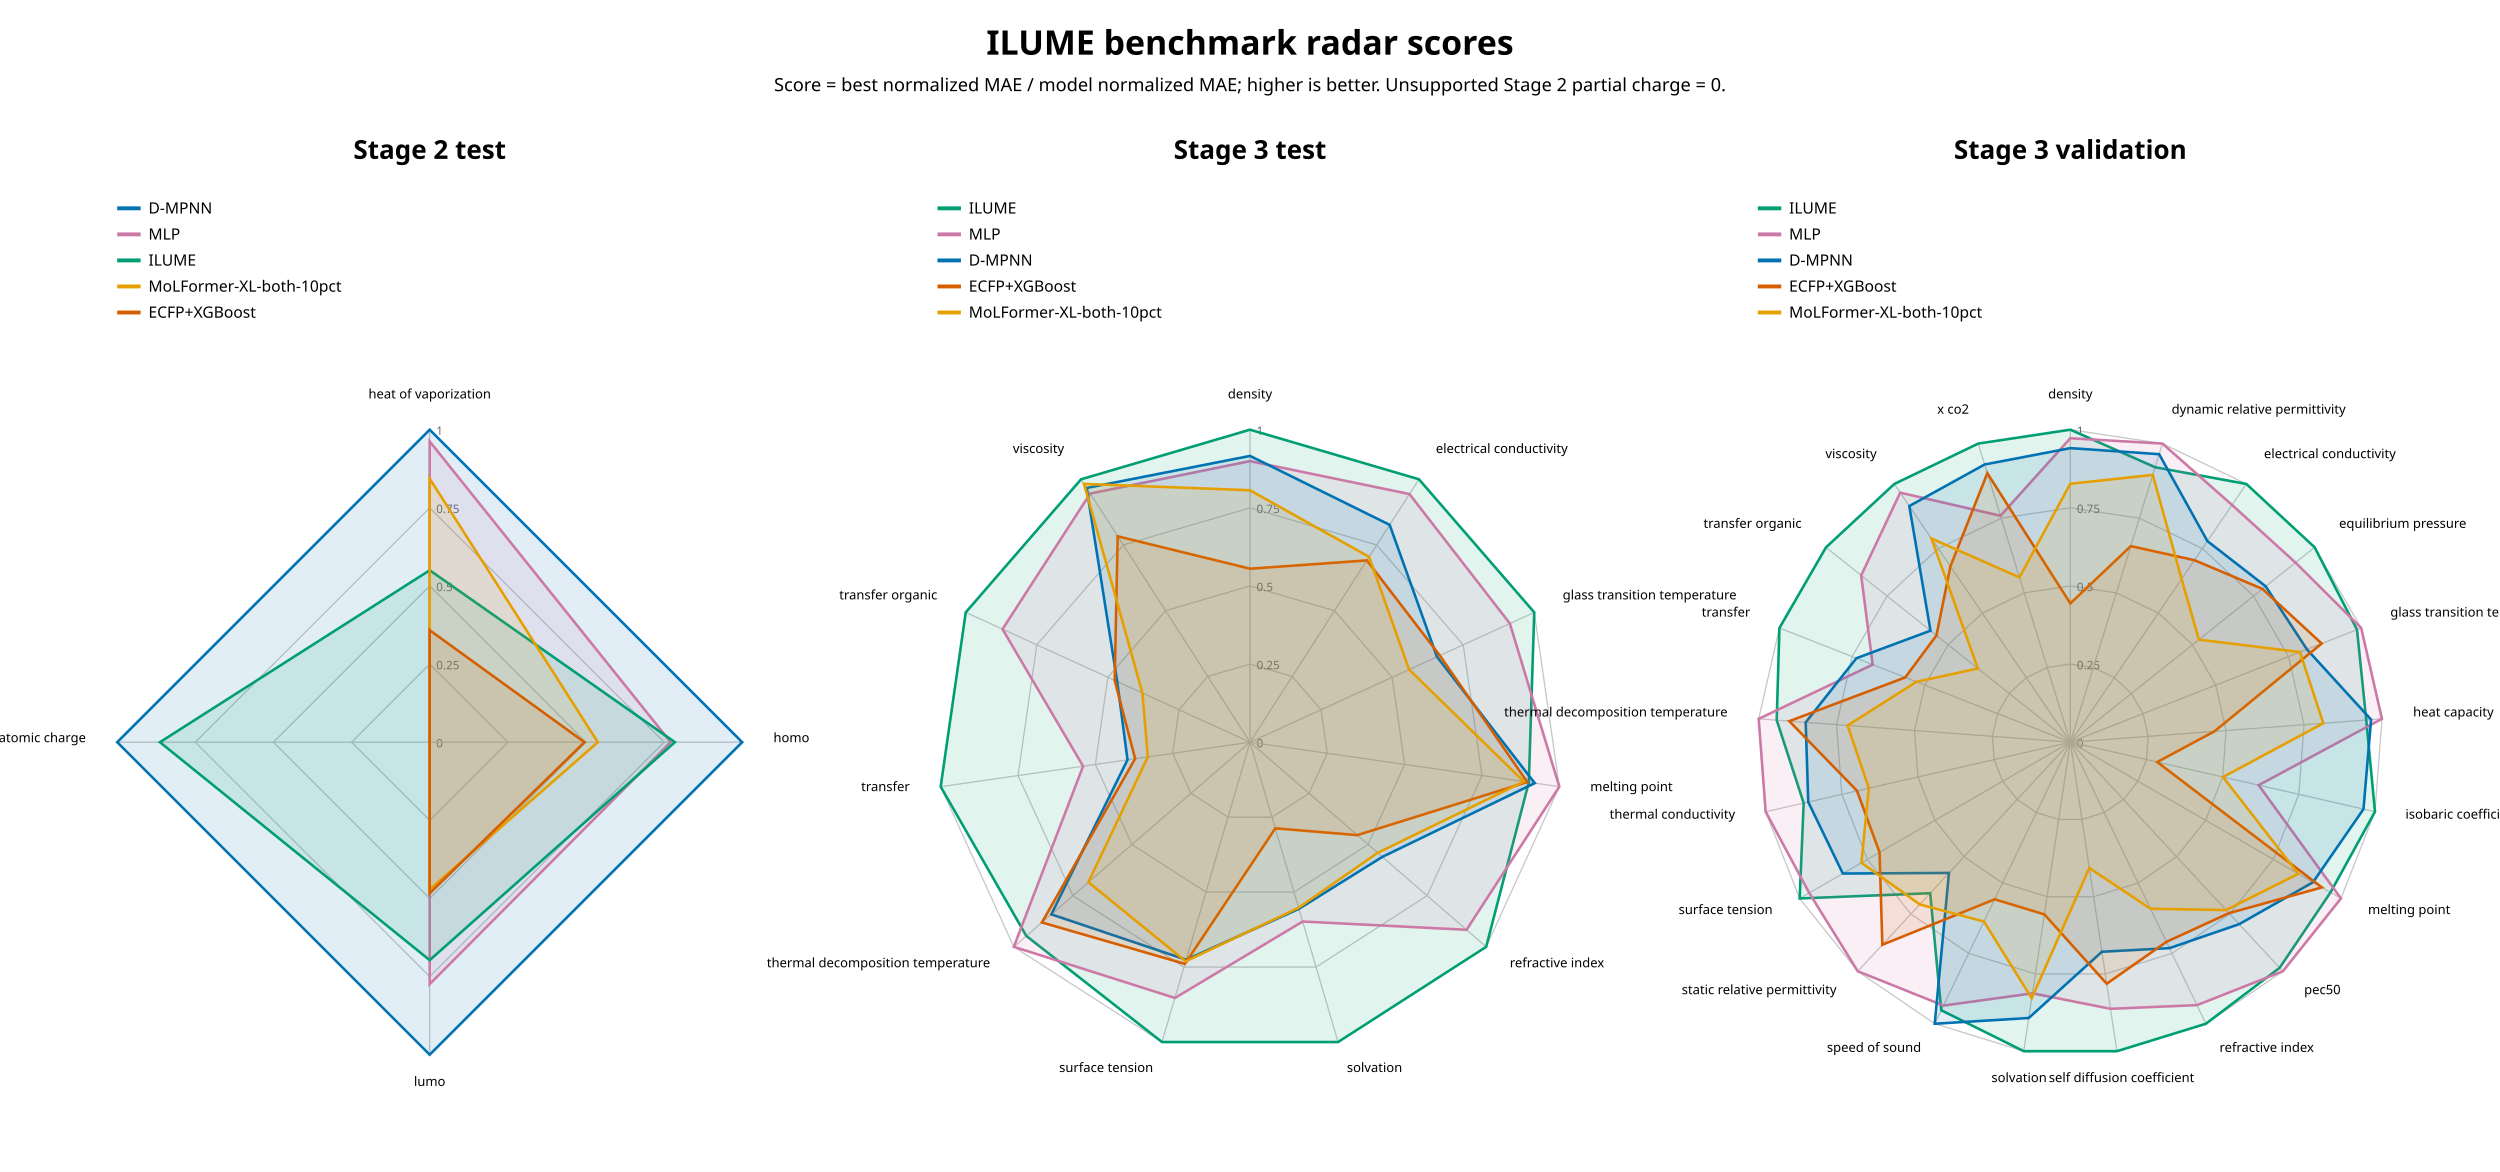
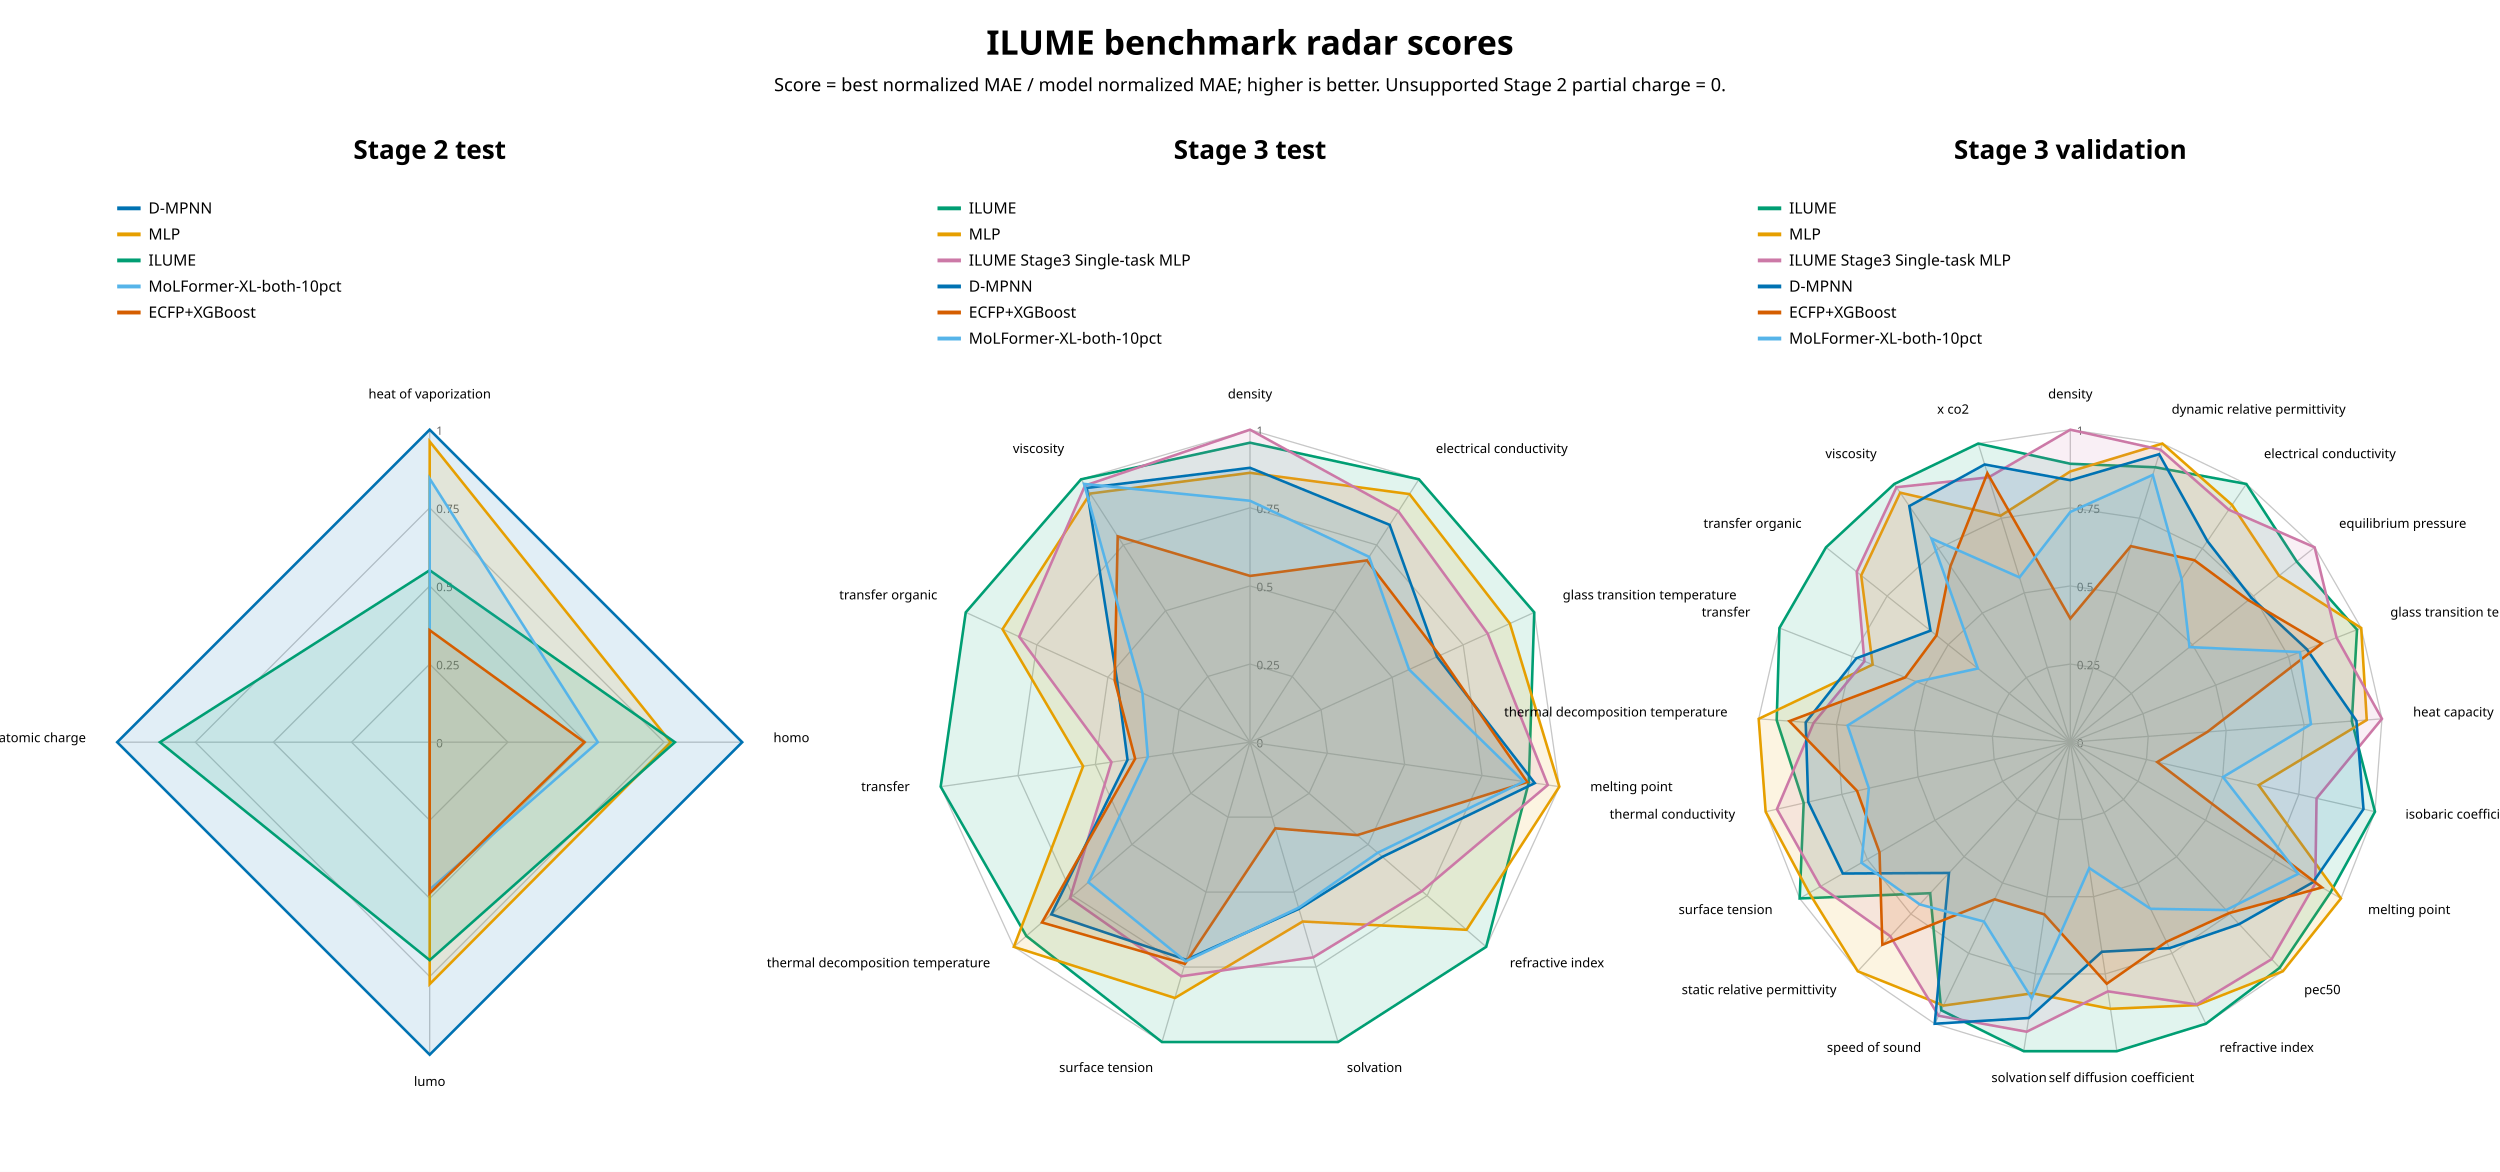
<svg xmlns="http://www.w3.org/2000/svg" width="1920" height="900" viewBox="0 0 1920 900">
  <rect width="1920" height="900" fill="white" />
  <text x="960" y="42" text-anchor="middle" font-family="sans-serif" font-size="26" font-weight="bold">ILUME benchmark radar scores</text>
  <text x="960" y="70" text-anchor="middle" font-family="sans-serif" font-size="14">Score = best normalized MAE / model normalized MAE; higher is better. Unsupported Stage 2 partial charge = 0.</text>
  <text x="330.0" y="122" text-anchor="middle" font-family="sans-serif" font-size="20" font-weight="bold">Stage 2 test</text>
  <polygon points="330.00,510.00 390.00,570.00 330.00,630.00 270.00,570.00" fill="none" stroke="#c7c7c7" stroke-width="1" />
  <text x="335.00" y="514.00" font-family="sans-serif" font-size="9" fill="#666">0.25</text>
  <polygon points="330.00,450.00 450.00,570.00 330.00,690.00 210.00,570.00" fill="none" stroke="#c7c7c7" stroke-width="1" />
  <text x="335.00" y="454.00" font-family="sans-serif" font-size="9" fill="#666">0.5</text>
  <polygon points="330.00,390.00 510.00,570.00 330.00,750.00 150.00,570.00" fill="none" stroke="#c7c7c7" stroke-width="1" />
  <text x="335.00" y="394.00" font-family="sans-serif" font-size="9" fill="#666">0.75</text>
  <polygon points="330.00,330.00 570.00,570.00 330.00,810.00 90.00,570.00" fill="none" stroke="#c7c7c7" stroke-width="1" />
  <text x="335.00" y="334.00" font-family="sans-serif" font-size="9" fill="#666">1</text>
  <text x="335.00" y="574.00" font-family="sans-serif" font-size="9" fill="#666">0</text>
  <line x1="330.00" y1="570.00" x2="330.00" y2="330.00" stroke="#c7c7c7" stroke-width="1" />
  <text x="330.00" y="306.00" text-anchor="middle" font-family="sans-serif" font-size="10">heat of vaporization</text>
  <line x1="330.00" y1="570.00" x2="570.00" y2="570.00" stroke="#c7c7c7" stroke-width="1" />
  <text x="594.00" y="570.00" text-anchor="start" font-family="sans-serif" font-size="10">homo</text>
  <line x1="330.00" y1="570.00" x2="330.00" y2="810.00" stroke="#c7c7c7" stroke-width="1" />
  <text x="330.00" y="834.00" text-anchor="middle" font-family="sans-serif" font-size="10">lumo</text>
  <line x1="330.00" y1="570.00" x2="90.00" y2="570.00" stroke="#c7c7c7" stroke-width="1" />
  <text x="66.00" y="570.00" text-anchor="end" font-family="sans-serif" font-size="10">partial atomic charge</text>
  <polygon class="series" data-panel="stage2_test" data-run="dmpnn@outputs/benchmarks/v1/dmpnn" data-scores="1,1,1,1" points="330.00,330.00 570.00,570.00 330.00,810.00 90.00,570.00" fill="#0072b2" fill-opacity="0.12" stroke="#0072b2" stroke-width="2" />
  <line x1="90.0" y1="160" x2="108.0" y2="160" stroke="#0072b2" stroke-width="3" />
  <text x="114.0" y="164" font-family="sans-serif" font-size="12">D-MPNN</text>
-   <polygon class="series" data-panel="stage2_test" data-run="mlp@outputs/benchmarks/v1/mlp" data-scores="0.962248,0.77109,0.774135,0" points="330.00,339.06 515.06,570.00 330.00,755.79 330.00,570.00" fill="#cc79a7" fill-opacity="0.12" stroke="#cc79a7" stroke-width="2" />
-   <line x1="90.0" y1="180" x2="108.0" y2="180" stroke="#cc79a7" stroke-width="3" />
+   <polygon class="series" data-panel="stage2_test" data-run="mlp@outputs/benchmarks/v1/mlp" data-scores="0.962248,0.77109,0.774135,0" points="330.00,339.06 515.06,570.00 330.00,755.79 330.00,570.00" fill="#e69f00" fill-opacity="0.12" stroke="#e69f00" stroke-width="2" />
+   <line x1="90.0" y1="180" x2="108.0" y2="180" stroke="#e69f00" stroke-width="3" />
  <text x="114.0" y="184" font-family="sans-serif" font-size="12">MLP</text>
  <polygon class="series" data-panel="stage2_test" data-run="ilume@outputs/v1/stage2/base/evaluate" data-scores="0.550177,0.784682,0.697555,0.863199" points="330.00,437.96 518.32,570.00 330.00,737.41 122.83,570.00" fill="#009e73" fill-opacity="0.12" stroke="#009e73" stroke-width="2" />
  <line x1="90.0" y1="200" x2="108.0" y2="200" stroke="#009e73" stroke-width="3" />
  <text x="114.0" y="204" font-family="sans-serif" font-size="12">ILUME</text>
-   <polygon class="series" data-panel="stage2_test" data-run="molformer@outputs/benchmarks/v1/molformer" data-scores="0.843331,0.537986,0.471542,0" points="330.00,367.60 459.12,570.00 330.00,683.17 330.00,570.00" fill="#e69f00" fill-opacity="0.12" stroke="#e69f00" stroke-width="2" />
-   <line x1="90.0" y1="220" x2="108.0" y2="220" stroke="#e69f00" stroke-width="3" />
+   <polygon class="series" data-panel="stage2_test" data-run="molformer@outputs/benchmarks/v1/molformer" data-scores="0.843331,0.537986,0.471542,0" points="330.00,367.60 459.12,570.00 330.00,683.17 330.00,570.00" fill="#56b4e9" fill-opacity="0.12" stroke="#56b4e9" stroke-width="2" />
+   <line x1="90.0" y1="220" x2="108.0" y2="220" stroke="#56b4e9" stroke-width="3" />
  <text x="114.0" y="224" font-family="sans-serif" font-size="12">MoLFormer-XL-both-10pct</text>
  <polygon class="series" data-panel="stage2_test" data-run="ecfp_xgboost@outputs/benchmarks/v1/ecfp_xgboost" data-scores="0.358219,0.49528,0.483526,0" points="330.00,484.03 448.87,570.00 330.00,686.05 330.00,570.00" fill="#d55e00" fill-opacity="0.12" stroke="#d55e00" stroke-width="2" />
  <line x1="90.0" y1="240" x2="108.0" y2="240" stroke="#d55e00" stroke-width="3" />
  <text x="114.0" y="244" font-family="sans-serif" font-size="12">ECFP+XGBoost</text>
  <text x="960.0" y="122" text-anchor="middle" font-family="sans-serif" font-size="20" font-weight="bold">Stage 3 test</text>
  <polygon points="960.00,510.00 992.44,519.52 1014.58,545.08 1019.39,578.54 1005.34,609.29 976.90,627.57 943.10,627.57 914.66,609.29 900.61,578.54 905.42,545.08 927.56,519.52" fill="none" stroke="#c7c7c7" stroke-width="1" />
  <text x="965.00" y="514.00" font-family="sans-serif" font-size="9" fill="#666">0.25</text>
  <polygon points="960.00,450.00 1024.88,469.05 1069.16,520.15 1078.78,587.08 1050.69,648.58 993.81,685.14 926.19,685.14 869.31,648.58 841.22,587.08 850.84,520.15 895.12,469.05" fill="none" stroke="#c7c7c7" stroke-width="1" />
  <text x="965.00" y="454.00" font-family="sans-serif" font-size="9" fill="#666">0.5</text>
  <polygon points="960.00,390.00 1057.32,418.57 1123.73,495.23 1138.17,595.62 1096.03,687.87 1010.71,742.71 909.29,742.71 823.97,687.87 781.83,595.62 796.27,495.23 862.68,418.57" fill="none" stroke="#c7c7c7" stroke-width="1" />
  <text x="965.00" y="394.00" font-family="sans-serif" font-size="9" fill="#666">0.75</text>
  <polygon points="960.00,330.00 1089.75,368.10 1178.31,470.30 1197.56,604.16 1141.38,727.17 1027.62,800.28 892.38,800.28 778.62,727.17 722.44,604.16 741.69,470.30 830.25,368.10" fill="none" stroke="#c7c7c7" stroke-width="1" />
  <text x="965.00" y="334.00" font-family="sans-serif" font-size="9" fill="#666">1</text>
  <text x="965.00" y="574.00" font-family="sans-serif" font-size="9" fill="#666">0</text>
  <line x1="960.00" y1="570.00" x2="960.00" y2="330.00" stroke="#c7c7c7" stroke-width="1" />
  <text x="960.00" y="306.00" text-anchor="middle" font-family="sans-serif" font-size="10">density</text>
  <line x1="960.00" y1="570.00" x2="1089.75" y2="368.10" stroke="#c7c7c7" stroke-width="1" />
  <text x="1102.73" y="347.91" text-anchor="start" font-family="sans-serif" font-size="10">electrical conductivity</text>
  <line x1="960.00" y1="570.00" x2="1178.31" y2="470.30" stroke="#c7c7c7" stroke-width="1" />
  <text x="1200.14" y="460.33" text-anchor="start" font-family="sans-serif" font-size="10">glass transition temperature</text>
  <line x1="960.00" y1="570.00" x2="1197.56" y2="604.16" stroke="#c7c7c7" stroke-width="1" />
  <text x="1221.31" y="607.57" text-anchor="start" font-family="sans-serif" font-size="10">melting point</text>
  <line x1="960.00" y1="570.00" x2="1141.38" y2="727.17" stroke="#c7c7c7" stroke-width="1" />
  <text x="1159.52" y="742.88" text-anchor="start" font-family="sans-serif" font-size="10">refractive index</text>
  <line x1="960.00" y1="570.00" x2="1027.62" y2="800.28" stroke="#c7c7c7" stroke-width="1" />
  <text x="1034.38" y="823.31" text-anchor="start" font-family="sans-serif" font-size="10">solvation</text>
  <line x1="960.00" y1="570.00" x2="892.38" y2="800.28" stroke="#c7c7c7" stroke-width="1" />
  <text x="885.62" y="823.31" text-anchor="end" font-family="sans-serif" font-size="10">surface tension</text>
  <line x1="960.00" y1="570.00" x2="778.62" y2="727.17" stroke="#c7c7c7" stroke-width="1" />
  <text x="760.48" y="742.88" text-anchor="end" font-family="sans-serif" font-size="10">thermal decomposition temperature</text>
  <line x1="960.00" y1="570.00" x2="722.44" y2="604.16" stroke="#c7c7c7" stroke-width="1" />
  <text x="698.69" y="607.57" text-anchor="end" font-family="sans-serif" font-size="10">transfer</text>
  <line x1="960.00" y1="570.00" x2="741.69" y2="470.30" stroke="#c7c7c7" stroke-width="1" />
  <text x="719.86" y="460.33" text-anchor="end" font-family="sans-serif" font-size="10">transfer organic</text>
  <line x1="960.00" y1="570.00" x2="830.25" y2="368.10" stroke="#c7c7c7" stroke-width="1" />
  <text x="817.27" y="347.91" text-anchor="end" font-family="sans-serif" font-size="10">viscosity</text>
-   <polygon class="series" data-panel="stage3_test" data-run="ilume@outputs/v1/stage3/base/test" data-scores="1,1,1,0.901385,1,1,1,0.947019,1,1,1" points="960.00,330.00 1089.75,368.10 1178.31,470.30 1174.13,600.79 1141.38,727.17 1027.62,800.28 892.38,800.28 788.23,718.84 722.44,604.16 741.69,470.30 830.25,368.10" fill="#009e73" fill-opacity="0.12" stroke="#009e73" stroke-width="2" />
+   <polygon class="series" data-panel="stage3_test" data-run="ilume@outputs/v1/stage3/base/test" data-scores="0.958393,1,1,0.901385,1,1,1,0.947019,1,1,1" points="960.00,339.99 1089.75,368.10 1178.31,470.30 1174.13,600.79 1141.38,727.17 1027.62,800.28 892.38,800.28 788.23,718.84 722.44,604.16 741.69,470.30 830.25,368.10" fill="#009e73" fill-opacity="0.12" stroke="#009e73" stroke-width="2" />
  <line x1="720.0" y1="160" x2="738.0" y2="160" stroke="#009e73" stroke-width="3" />
  <text x="744.0" y="164" font-family="sans-serif" font-size="12">ILUME</text>
-   <polygon class="series" data-panel="stage3_test" data-run="mlp@outputs/benchmarks/v1/mlp" data-scores="0.899427,0.94381,0.914143,1,0.916843,0.598041,0.853107,1,0.539519,0.870647,0.945819" points="960.00,354.14 1082.46,379.44 1159.57,478.86 1197.56,604.16 1126.30,714.10 1000.44,707.72 902.32,766.45 778.62,727.17 831.83,588.43 769.93,483.20 837.28,379.04" fill="#cc79a7" fill-opacity="0.12" stroke="#cc79a7" stroke-width="2" />
-   <line x1="720.0" y1="180" x2="738.0" y2="180" stroke="#cc79a7" stroke-width="3" />
+   <polygon class="series" data-panel="stage3_test" data-run="mlp@outputs/benchmarks/v1/mlp" data-scores="0.862004,0.94381,0.914143,1,0.916843,0.598041,0.853107,1,0.539519,0.870647,0.945819" points="960.00,363.12 1082.46,379.44 1159.57,478.86 1197.56,604.16 1126.30,714.10 1000.44,707.72 902.32,766.45 778.62,727.17 831.83,588.43 769.93,483.20 837.28,379.04" fill="#e69f00" fill-opacity="0.12" stroke="#e69f00" stroke-width="2" />
+   <line x1="720.0" y1="180" x2="738.0" y2="180" stroke="#e69f00" stroke-width="3" />
  <text x="744.0" y="184" font-family="sans-serif" font-size="12">MLP</text>
-   <polygon class="series" data-panel="stage3_test" data-run="dmpnn@outputs/benchmarks/v1/dmpnn" data-scores="0.916096,0.82668,0.657776,0.920491,0.560354,0.555743,0.725643,0.841327,0.395984,0.467131,0.966994" points="960.00,350.14 1067.26,403.09 1103.60,504.42 1178.67,601.44 1061.64,658.07 997.58,697.98 910.94,737.10 807.40,702.23 865.93,583.53 858.02,523.43 834.53,374.76" fill="#0072b2" fill-opacity="0.12" stroke="#0072b2" stroke-width="2" />
-   <line x1="720.0" y1="200" x2="738.0" y2="200" stroke="#0072b2" stroke-width="3" />
-   <text x="744.0" y="204" font-family="sans-serif" font-size="12">D-MPNN</text>
-   <polygon class="series" data-panel="stage3_test" data-run="ecfp_xgboost@outputs/benchmarks/v1/ecfp_xgboost" data-scores="0.555179,0.691517,0.667808,0.896236,0.454073,0.287445,0.739444,0.880969,0.371397,0.475997,0.783078" points="960.00,436.76 1049.73,430.38 1105.79,503.42 1172.91,600.61 1042.36,641.37 979.44,636.19 910.00,740.28 800.21,708.46 871.77,582.69 856.08,522.54 858.39,411.90" fill="#d55e00" fill-opacity="0.12" stroke="#d55e00" stroke-width="2" />
-   <line x1="720.0" y1="220" x2="738.0" y2="220" stroke="#d55e00" stroke-width="3" />
-   <text x="744.0" y="224" font-family="sans-serif" font-size="12">ECFP+XGBoost</text>
-   <polygon class="series" data-panel="stage3_test" data-run="molformer@outputs/benchmarks/v1/molformer" data-scores="0.806071,0.704947,0.559693,0.885276,0.540489,0.552115,0.730913,0.68437,0.330303,0.378393,0.982415" points="960.00,376.54 1051.47,427.67 1082.19,514.20 1170.30,600.24 1058.03,654.95 997.33,697.14 910.58,738.31 835.87,677.56 881.53,581.28 877.39,532.27 832.53,371.65" fill="#e69f00" fill-opacity="0.12" stroke="#e69f00" stroke-width="2" />
-   <line x1="720.0" y1="240" x2="738.0" y2="240" stroke="#e69f00" stroke-width="3" />
-   <text x="744.0" y="244" font-family="sans-serif" font-size="12">MoLFormer-XL-both-10pct</text>
+   <polygon class="series" data-panel="stage3_test" data-run="ilume_stage3_single_task_mlp@outputs/benchmarks/v1/ilume_stage3_single_task_mlp" data-scores="1,0.87814,0.83623,0.962804,0.727681,0.717579,0.780766,0.762323,0.4478,0.812043,0.976377" points="960.00,330.00 1073.94,392.70 1142.56,486.63 1188.72,602.89 1091.99,684.37 1008.52,735.24 907.21,749.79 821.73,689.81 853.62,585.29 782.72,489.04 833.31,372.87" fill="#cc79a7" fill-opacity="0.12" stroke="#cc79a7" stroke-width="2" />
+   <line x1="720.0" y1="200" x2="738.0" y2="200" stroke="#cc79a7" stroke-width="3" />
+   <text x="744.0" y="204" font-family="sans-serif" font-size="12">ILUME Stage3 Single-task MLP</text>
+   <polygon class="series" data-panel="stage3_test" data-run="dmpnn@outputs/benchmarks/v1/dmpnn" data-scores="0.87798,0.82668,0.657776,0.920491,0.560354,0.555743,0.725643,0.841327,0.395984,0.467131,0.966994" points="960.00,359.28 1067.26,403.09 1103.60,504.42 1178.67,601.44 1061.64,658.07 997.58,697.98 910.94,737.10 807.40,702.23 865.93,583.53 858.02,523.43 834.53,374.76" fill="#0072b2" fill-opacity="0.12" stroke="#0072b2" stroke-width="2" />
+   <line x1="720.0" y1="220" x2="738.0" y2="220" stroke="#0072b2" stroke-width="3" />
+   <text x="744.0" y="224" font-family="sans-serif" font-size="12">D-MPNN</text>
+   <polygon class="series" data-panel="stage3_test" data-run="ecfp_xgboost@outputs/benchmarks/v1/ecfp_xgboost" data-scores="0.532079,0.691517,0.667808,0.896236,0.454073,0.287445,0.739444,0.880969,0.371397,0.475997,0.783078" points="960.00,442.30 1049.73,430.38 1105.79,503.42 1172.91,600.61 1042.36,641.37 979.44,636.19 910.00,740.28 800.21,708.46 871.77,582.69 856.08,522.54 858.39,411.90" fill="#d55e00" fill-opacity="0.12" stroke="#d55e00" stroke-width="2" />
+   <line x1="720.0" y1="240" x2="738.0" y2="240" stroke="#d55e00" stroke-width="3" />
+   <text x="744.0" y="244" font-family="sans-serif" font-size="12">ECFP+XGBoost</text>
+   <polygon class="series" data-panel="stage3_test" data-run="molformer@outputs/benchmarks/v1/molformer" data-scores="0.772533,0.704947,0.559693,0.885276,0.540489,0.552115,0.730913,0.68437,0.330303,0.378393,0.982415" points="960.00,384.59 1051.47,427.67 1082.19,514.20 1170.30,600.24 1058.03,654.95 997.33,697.14 910.58,738.31 835.87,677.56 881.53,581.28 877.39,532.27 832.53,371.65" fill="#56b4e9" fill-opacity="0.12" stroke="#56b4e9" stroke-width="2" />
+   <line x1="720.0" y1="260" x2="738.0" y2="260" stroke="#56b4e9" stroke-width="3" />
+   <text x="744.0" y="264" font-family="sans-serif" font-size="12">MoLFormer-XL-both-10pct</text>
  <text x="1590.0" y="122" text-anchor="middle" font-family="sans-serif" font-size="20" font-weight="bold">Stage 3 validation</text>
  <polygon points="1590.00,510.00 1607.69,512.67 1623.80,520.43 1636.91,532.59 1645.85,548.08 1649.83,565.52 1648.50,583.35 1641.96,600.00 1630.81,613.98 1616.03,624.06 1598.94,629.33 1581.06,629.33 1563.97,624.06 1549.19,613.98 1538.04,600.00 1531.50,583.35 1530.17,565.52 1534.15,548.08 1543.09,532.59 1556.20,520.43 1572.31,512.67" fill="none" stroke="#c7c7c7" stroke-width="1" />
  <text x="1595.00" y="514.00" font-family="sans-serif" font-size="9" fill="#666">0.25</text>
  <polygon points="1590.00,450.00 1625.37,455.33 1657.60,470.85 1683.82,495.18 1701.70,526.16 1709.66,561.03 1706.99,596.70 1693.92,630.00 1671.62,657.97 1642.07,678.12 1607.89,688.66 1572.11,688.66 1537.93,678.12 1508.38,657.97 1486.08,630.00 1473.01,596.70 1470.34,561.03 1478.30,526.16 1496.18,495.18 1522.40,470.85 1554.63,455.33" fill="none" stroke="#c7c7c7" stroke-width="1" />
  <text x="1595.00" y="454.00" font-family="sans-serif" font-size="9" fill="#666">0.5</text>
  <polygon points="1590.00,390.00 1643.06,398.00 1691.40,421.28 1730.73,457.77 1757.56,504.24 1769.50,556.55 1765.49,610.05 1745.88,660.00 1712.43,701.95 1668.10,732.17 1616.83,747.99 1563.17,747.99 1511.90,732.17 1467.57,701.95 1434.12,660.00 1414.51,610.05 1410.50,556.55 1422.44,504.24 1449.27,457.77 1488.60,421.28 1536.94,398.00" fill="none" stroke="#c7c7c7" stroke-width="1" />
  <text x="1595.00" y="394.00" font-family="sans-serif" font-size="9" fill="#666">0.75</text>
  <polygon points="1590.00,330.00 1660.74,340.66 1725.20,371.70 1777.64,420.36 1813.41,482.32 1829.33,552.06 1823.98,623.41 1797.85,690.00 1753.24,745.93 1694.13,786.23 1625.77,807.32 1554.23,807.32 1485.87,786.23 1426.76,745.93 1382.15,690.00 1356.02,623.41 1350.67,552.06 1366.59,482.32 1402.36,420.36 1454.80,371.70 1519.26,340.66" fill="none" stroke="#c7c7c7" stroke-width="1" />
  <text x="1595.00" y="334.00" font-family="sans-serif" font-size="9" fill="#666">1</text>
  <text x="1595.00" y="574.00" font-family="sans-serif" font-size="9" fill="#666">0</text>
  <line x1="1590.00" y1="570.00" x2="1590.00" y2="330.00" stroke="#c7c7c7" stroke-width="1" />
  <text x="1590.00" y="306.00" text-anchor="middle" font-family="sans-serif" font-size="10">density</text>
  <line x1="1590.00" y1="570.00" x2="1660.74" y2="340.66" stroke="#c7c7c7" stroke-width="1" />
  <text x="1667.82" y="317.73" text-anchor="start" font-family="sans-serif" font-size="10">dynamic relative permittivity</text>
  <line x1="1590.00" y1="570.00" x2="1725.20" y2="371.70" stroke="#c7c7c7" stroke-width="1" />
  <text x="1738.72" y="351.87" text-anchor="start" font-family="sans-serif" font-size="10">electrical conductivity</text>
  <line x1="1590.00" y1="570.00" x2="1777.64" y2="420.36" stroke="#c7c7c7" stroke-width="1" />
  <text x="1796.40" y="405.40" text-anchor="start" font-family="sans-serif" font-size="10">equilibrium pressure</text>
  <line x1="1590.00" y1="570.00" x2="1813.41" y2="482.32" stroke="#c7c7c7" stroke-width="1" />
  <text x="1835.75" y="473.55" text-anchor="start" font-family="sans-serif" font-size="10">glass transition temperature</text>
  <line x1="1590.00" y1="570.00" x2="1829.33" y2="552.06" stroke="#c7c7c7" stroke-width="1" />
  <text x="1853.26" y="550.27" text-anchor="start" font-family="sans-serif" font-size="10">heat capacity</text>
  <line x1="1590.00" y1="570.00" x2="1823.98" y2="623.41" stroke="#c7c7c7" stroke-width="1" />
  <text x="1847.38" y="628.75" text-anchor="start" font-family="sans-serif" font-size="10">isobaric coefficient of volume expansion</text>
  <line x1="1590.00" y1="570.00" x2="1797.85" y2="690.00" stroke="#c7c7c7" stroke-width="1" />
  <text x="1818.63" y="702.00" text-anchor="start" font-family="sans-serif" font-size="10">melting point</text>
  <line x1="1590.00" y1="570.00" x2="1753.24" y2="745.93" stroke="#c7c7c7" stroke-width="1" />
  <text x="1769.57" y="763.53" text-anchor="start" font-family="sans-serif" font-size="10">pec50</text>
  <line x1="1590.00" y1="570.00" x2="1694.13" y2="786.23" stroke="#c7c7c7" stroke-width="1" />
  <text x="1704.55" y="807.86" text-anchor="start" font-family="sans-serif" font-size="10">refractive index</text>
  <line x1="1590.00" y1="570.00" x2="1625.77" y2="807.32" stroke="#c7c7c7" stroke-width="1" />
  <text x="1629.35" y="831.05" text-anchor="middle" font-family="sans-serif" font-size="10">self diffusion coefficient</text>
  <line x1="1590.00" y1="570.00" x2="1554.23" y2="807.32" stroke="#c7c7c7" stroke-width="1" />
  <text x="1550.65" y="831.05" text-anchor="middle" font-family="sans-serif" font-size="10">solvation</text>
  <line x1="1590.00" y1="570.00" x2="1485.87" y2="786.23" stroke="#c7c7c7" stroke-width="1" />
  <text x="1475.45" y="807.86" text-anchor="end" font-family="sans-serif" font-size="10">speed of sound</text>
  <line x1="1590.00" y1="570.00" x2="1426.76" y2="745.93" stroke="#c7c7c7" stroke-width="1" />
  <text x="1410.43" y="763.53" text-anchor="end" font-family="sans-serif" font-size="10">static relative permittivity</text>
  <line x1="1590.00" y1="570.00" x2="1382.15" y2="690.00" stroke="#c7c7c7" stroke-width="1" />
  <text x="1361.37" y="702.00" text-anchor="end" font-family="sans-serif" font-size="10">surface tension</text>
  <line x1="1590.00" y1="570.00" x2="1356.02" y2="623.41" stroke="#c7c7c7" stroke-width="1" />
  <text x="1332.62" y="628.75" text-anchor="end" font-family="sans-serif" font-size="10">thermal conductivity</text>
  <line x1="1590.00" y1="570.00" x2="1350.67" y2="552.06" stroke="#c7c7c7" stroke-width="1" />
  <text x="1326.74" y="550.27" text-anchor="end" font-family="sans-serif" font-size="10">thermal decomposition temperature</text>
  <line x1="1590.00" y1="570.00" x2="1366.59" y2="482.32" stroke="#c7c7c7" stroke-width="1" />
  <text x="1344.25" y="473.55" text-anchor="end" font-family="sans-serif" font-size="10">transfer</text>
  <line x1="1590.00" y1="570.00" x2="1402.36" y2="420.36" stroke="#c7c7c7" stroke-width="1" />
  <text x="1383.60" y="405.40" text-anchor="end" font-family="sans-serif" font-size="10">transfer organic</text>
  <line x1="1590.00" y1="570.00" x2="1454.80" y2="371.70" stroke="#c7c7c7" stroke-width="1" />
  <text x="1441.28" y="351.87" text-anchor="end" font-family="sans-serif" font-size="10">viscosity</text>
  <line x1="1590.00" y1="570.00" x2="1519.26" y2="340.66" stroke="#c7c7c7" stroke-width="1" />
  <text x="1512.18" y="317.73" text-anchor="end" font-family="sans-serif" font-size="10">x co2</text>
-   <polygon class="series" data-panel="stage3_validation" data-run="ilume@study:ilume-stage3-6e0b193154d4b81545dc1bac0bb187e872a34548b7cee0723f681a7c5105f31d-taskwise-refined" data-scores="1,0.920683,1,1,0.985543,0.949709,1,0.961391,0.984833,1,1,1,0.952053,0.659287,1,0.875185,0.942174,1,1,1,1" points="1590.00,330.00 1655.13,358.85 1725.20,371.70 1777.64,420.36 1810.18,483.59 1817.29,552.97 1823.98,623.41 1789.82,685.37 1750.77,743.26 1694.13,786.23 1625.77,807.32 1554.23,807.32 1490.86,775.86 1482.38,685.99 1382.15,690.00 1385.22,616.74 1364.51,553.10 1366.59,482.32 1402.36,420.36 1454.80,371.70 1519.26,340.66" fill="#009e73" fill-opacity="0.12" stroke="#009e73" stroke-width="2" />
+   <polygon class="series" data-panel="stage3_validation" data-run="ilume@study:ilume-stage3-6e0b193154d4b81545dc1bac0bb187e872a34548b7cee0723f681a7c5105f31d-taskwise-refined" data-scores="0.890952,0.920683,1,0.926856,0.985543,0.903393,1,0.961391,0.984833,1,1,1,0.952053,0.659287,1,0.875185,0.942174,1,1,1,1" points="1590.00,356.17 1655.13,358.85 1725.20,371.70 1763.91,431.31 1810.18,483.59 1806.21,553.80 1823.98,623.41 1789.82,685.37 1750.77,743.26 1694.13,786.23 1625.77,807.32 1554.23,807.32 1490.86,775.86 1482.38,685.99 1382.15,690.00 1385.22,616.74 1364.51,553.10 1366.59,482.32 1402.36,420.36 1454.80,371.70 1519.26,340.66" fill="#009e73" fill-opacity="0.12" stroke="#009e73" stroke-width="2" />
  <line x1="1350.0" y1="160" x2="1368.0" y2="160" stroke="#009e73" stroke-width="3" />
  <text x="1374.0" y="164" font-family="sans-serif" font-size="12">ILUME</text>
-   <polygon class="series" data-panel="stage3_validation" data-run="mlp@outputs/benchmarks/v1/mlp" data-scores="0.972481,1,0.918706,0.921776,1,1,0.618145,1,1,0.933924,0.862821,0.812717,0.935528,1,0.964822,1,1,0.679511,0.855966,0.966434,0.758141" points="1590.00,336.60 1660.74,340.66 1714.21,387.82 1762.96,432.07 1813.41,482.32 1829.33,552.06 1734.64,603.01 1797.85,690.00 1753.24,745.93 1687.25,771.94 1620.86,774.76 1560.93,762.87 1492.58,772.29 1426.76,745.93 1389.47,685.78 1356.02,623.41 1350.67,552.06 1438.19,510.42 1429.39,441.92 1459.34,378.36 1536.37,396.13" fill="#cc79a7" fill-opacity="0.12" stroke="#cc79a7" stroke-width="2" />
-   <line x1="1350.0" y1="180" x2="1368.0" y2="180" stroke="#cc79a7" stroke-width="3" />
+   <polygon class="series" data-panel="stage3_validation" data-run="mlp@outputs/benchmarks/v1/mlp" data-scores="0.866435,1,0.918706,0.854354,1,0.951231,0.618145,1,1,0.933924,0.862821,0.812717,0.935528,1,0.964822,1,1,0.679511,0.855966,0.966434,0.758141" points="1590.00,362.06 1660.74,340.66 1714.21,387.82 1750.31,442.16 1813.41,482.32 1817.66,552.94 1734.64,603.01 1797.85,690.00 1753.24,745.93 1687.25,771.94 1620.86,774.76 1560.93,762.87 1492.58,772.29 1426.76,745.93 1389.47,685.78 1356.02,623.41 1350.67,552.06 1438.19,510.42 1429.39,441.92 1459.34,378.36 1536.37,396.13" fill="#e69f00" fill-opacity="0.12" stroke="#e69f00" stroke-width="2" />
+   <line x1="1350.0" y1="180" x2="1368.0" y2="180" stroke="#e69f00" stroke-width="3" />
  <text x="1374.0" y="184" font-family="sans-serif" font-size="12">MLP</text>
-   <polygon class="series" data-panel="stage3_validation" data-run="dmpnn@outputs/benchmarks/v1/dmpnn" data-scores="0.940943,0.964409,0.778757,0.799695,0.813274,0.965222,0.962289,0.896577,0.794354,0.731471,0.678191,0.89255,1,0.570915,0.840575,0.860188,0.849128,0.735392,0.572371,0.914598,0.930034" points="1590.00,344.17 1658.22,348.82 1695.29,415.57 1740.05,450.34 1771.69,498.69 1821.01,552.69 1815.16,621.39 1776.35,677.59 1719.67,709.75 1666.17,728.17 1614.26,730.95 1558.07,781.82 1485.87,786.23 1496.80,670.44 1415.29,670.87 1388.73,615.94 1386.78,554.77 1425.71,505.52 1482.60,484.35 1466.35,388.64 1524.21,356.71" fill="#0072b2" fill-opacity="0.12" stroke="#0072b2" stroke-width="2" />
-   <line x1="1350.0" y1="200" x2="1368.0" y2="200" stroke="#0072b2" stroke-width="3" />
-   <text x="1374.0" y="204" font-family="sans-serif" font-size="12">D-MPNN</text>
-   <polygon class="series" data-panel="stage3_validation" data-run="ecfp_xgboost@outputs/benchmarks/v1/ecfp_xgboost" data-scores="0.444185,0.656533,0.704894,0.78655,0.864042,0.462309,0.285232,0.929496,0.746304,0.709031,0.781694,0.55731,0.558114,0.884249,0.704962,0.700041,0.901767,0.567408,0.54792,0.681048,0.900673" points="1590.00,463.40 1636.44,419.43 1685.30,430.22 1737.59,452.30 1783.04,494.24 1700.64,561.71 1656.74,585.23 1783.19,681.54 1711.83,701.30 1663.83,723.32 1617.96,755.51 1570.06,702.26 1531.88,690.68 1445.65,725.57 1443.48,654.60 1426.20,607.39 1374.18,553.83 1463.24,520.25 1487.19,488.01 1497.92,434.95 1526.29,363.44" fill="#d55e00" fill-opacity="0.12" stroke="#d55e00" stroke-width="2" />
-   <line x1="1350.0" y1="220" x2="1368.0" y2="220" stroke="#d55e00" stroke-width="3" />
-   <text x="1374.0" y="224" font-family="sans-serif" font-size="12">ECFP+XGBoost</text>
-   <polygon class="series" data-panel="stage3_validation" data-run="molformer@outputs/benchmarks/v1/molformer" data-scores="0.82697,0.895054,0.632131,0.526373,0.789318,0.811831,0.501244,0.842227,0.73276,0.59171,0.407309,0.828803,0.637004,0.70826,0.771771,0.661325,0.714666,0.529032,0.378395,0.78859,0.551948" points="1590.00,371.53 1653.32,364.73 1675.46,444.65 1688.77,491.23 1766.34,500.79 1784.29,555.44 1707.28,596.77 1765.05,671.07 1709.62,698.92 1651.62,697.95 1604.57,666.66 1560.35,766.69 1523.67,707.74 1474.38,694.61 1429.59,662.61 1435.26,605.32 1418.96,557.18 1471.81,523.61 1519.00,513.38 1483.39,413.62 1550.95,443.42" fill="#e69f00" fill-opacity="0.12" stroke="#e69f00" stroke-width="2" />
-   <line x1="1350.0" y1="240" x2="1368.0" y2="240" stroke="#e69f00" stroke-width="3" />
-   <text x="1374.0" y="244" font-family="sans-serif" font-size="12">MoLFormer-XL-both-10pct</text>
+   <polygon class="series" data-panel="stage3_validation" data-run="ilume_stage3_single_task_mlp@outputs/benchmarks/v1/ilume_stage3_single_task_mlp" data-scores="1,0.97948,0.900212,1,0.915375,1,0.808239,0.905119,0.947135,0.931526,0.806437,0.936991,0.971657,0.847054,0.923561,0.962882,0.82394,0.707846,0.874165,0.987535,0.886891" points="1590.00,330.00 1659.29,345.37 1711.71,391.49 1777.64,420.36 1794.50,489.74 1829.33,552.06 1779.11,613.16 1778.13,678.61 1744.61,736.63 1687.00,771.43 1618.85,761.38 1556.48,792.37 1488.82,780.10 1451.73,719.02 1398.04,680.83 1364.70,621.42 1392.81,555.22 1431.86,507.93 1425.97,439.19 1456.49,374.17 1527.26,366.60" fill="#cc79a7" fill-opacity="0.12" stroke="#cc79a7" stroke-width="2" />
+   <line x1="1350.0" y1="200" x2="1368.0" y2="200" stroke="#cc79a7" stroke-width="3" />
+   <text x="1374.0" y="204" font-family="sans-serif" font-size="12">ILUME Stage3 Single-task MLP</text>
+   <polygon class="series" data-panel="stage3_validation" data-run="dmpnn@outputs/benchmarks/v1/dmpnn" data-scores="0.838336,0.964409,0.778757,0.741203,0.813274,0.918149,0.962289,0.896577,0.794354,0.731471,0.678191,0.89255,1,0.570915,0.840575,0.860188,0.849128,0.735392,0.572371,0.914598,0.930034" points="1590.00,368.80 1658.22,348.82 1695.29,415.57 1729.08,459.09 1771.69,498.69 1809.74,553.53 1815.16,621.39 1776.35,677.59 1719.67,709.75 1666.17,728.17 1614.26,730.95 1558.07,781.82 1485.87,786.23 1496.80,670.44 1415.29,670.87 1388.73,615.94 1386.78,554.77 1425.71,505.52 1482.60,484.35 1466.35,388.64 1524.21,356.71" fill="#0072b2" fill-opacity="0.12" stroke="#0072b2" stroke-width="2" />
+   <line x1="1350.0" y1="220" x2="1368.0" y2="220" stroke="#0072b2" stroke-width="3" />
+   <text x="1374.0" y="224" font-family="sans-serif" font-size="12">D-MPNN</text>
+   <polygon class="series" data-panel="stage3_validation" data-run="ecfp_xgboost@outputs/benchmarks/v1/ecfp_xgboost" data-scores="0.395747,0.656533,0.704894,0.729018,0.864042,0.439763,0.285232,0.929496,0.746304,0.709031,0.781694,0.55731,0.558114,0.884249,0.704962,0.700041,0.901767,0.567408,0.54792,0.681048,0.900673" points="1590.00,475.02 1636.44,419.43 1685.30,430.22 1726.79,460.91 1783.04,494.24 1695.25,562.11 1656.74,585.23 1783.19,681.54 1711.83,701.30 1663.83,723.32 1617.96,755.51 1570.06,702.26 1531.88,690.68 1445.65,725.57 1443.48,654.60 1426.20,607.39 1374.18,553.83 1463.24,520.25 1487.19,488.01 1497.92,434.95 1526.29,363.44" fill="#d55e00" fill-opacity="0.12" stroke="#d55e00" stroke-width="2" />
+   <line x1="1350.0" y1="240" x2="1368.0" y2="240" stroke="#d55e00" stroke-width="3" />
+   <text x="1374.0" y="244" font-family="sans-serif" font-size="12">ECFP+XGBoost</text>
+   <polygon class="series" data-panel="stage3_validation" data-run="molformer@outputs/benchmarks/v1/molformer" data-scores="0.736791,0.895054,0.632131,0.487872,0.789318,0.772239,0.501244,0.842227,0.73276,0.59171,0.407309,0.828803,0.637004,0.70826,0.771771,0.661325,0.714666,0.529032,0.378395,0.78859,0.551948" points="1590.00,393.17 1653.32,364.73 1675.46,444.65 1681.54,497.00 1766.34,500.79 1774.82,556.15 1707.28,596.77 1765.05,671.07 1709.62,698.92 1651.62,697.95 1604.57,666.66 1560.35,766.69 1523.67,707.74 1474.38,694.61 1429.59,662.61 1435.26,605.32 1418.96,557.18 1471.81,523.61 1519.00,513.38 1483.39,413.62 1550.95,443.42" fill="#56b4e9" fill-opacity="0.12" stroke="#56b4e9" stroke-width="2" />
+   <line x1="1350.0" y1="260" x2="1368.0" y2="260" stroke="#56b4e9" stroke-width="3" />
+   <text x="1374.0" y="264" font-family="sans-serif" font-size="12">MoLFormer-XL-both-10pct</text>
</svg>
